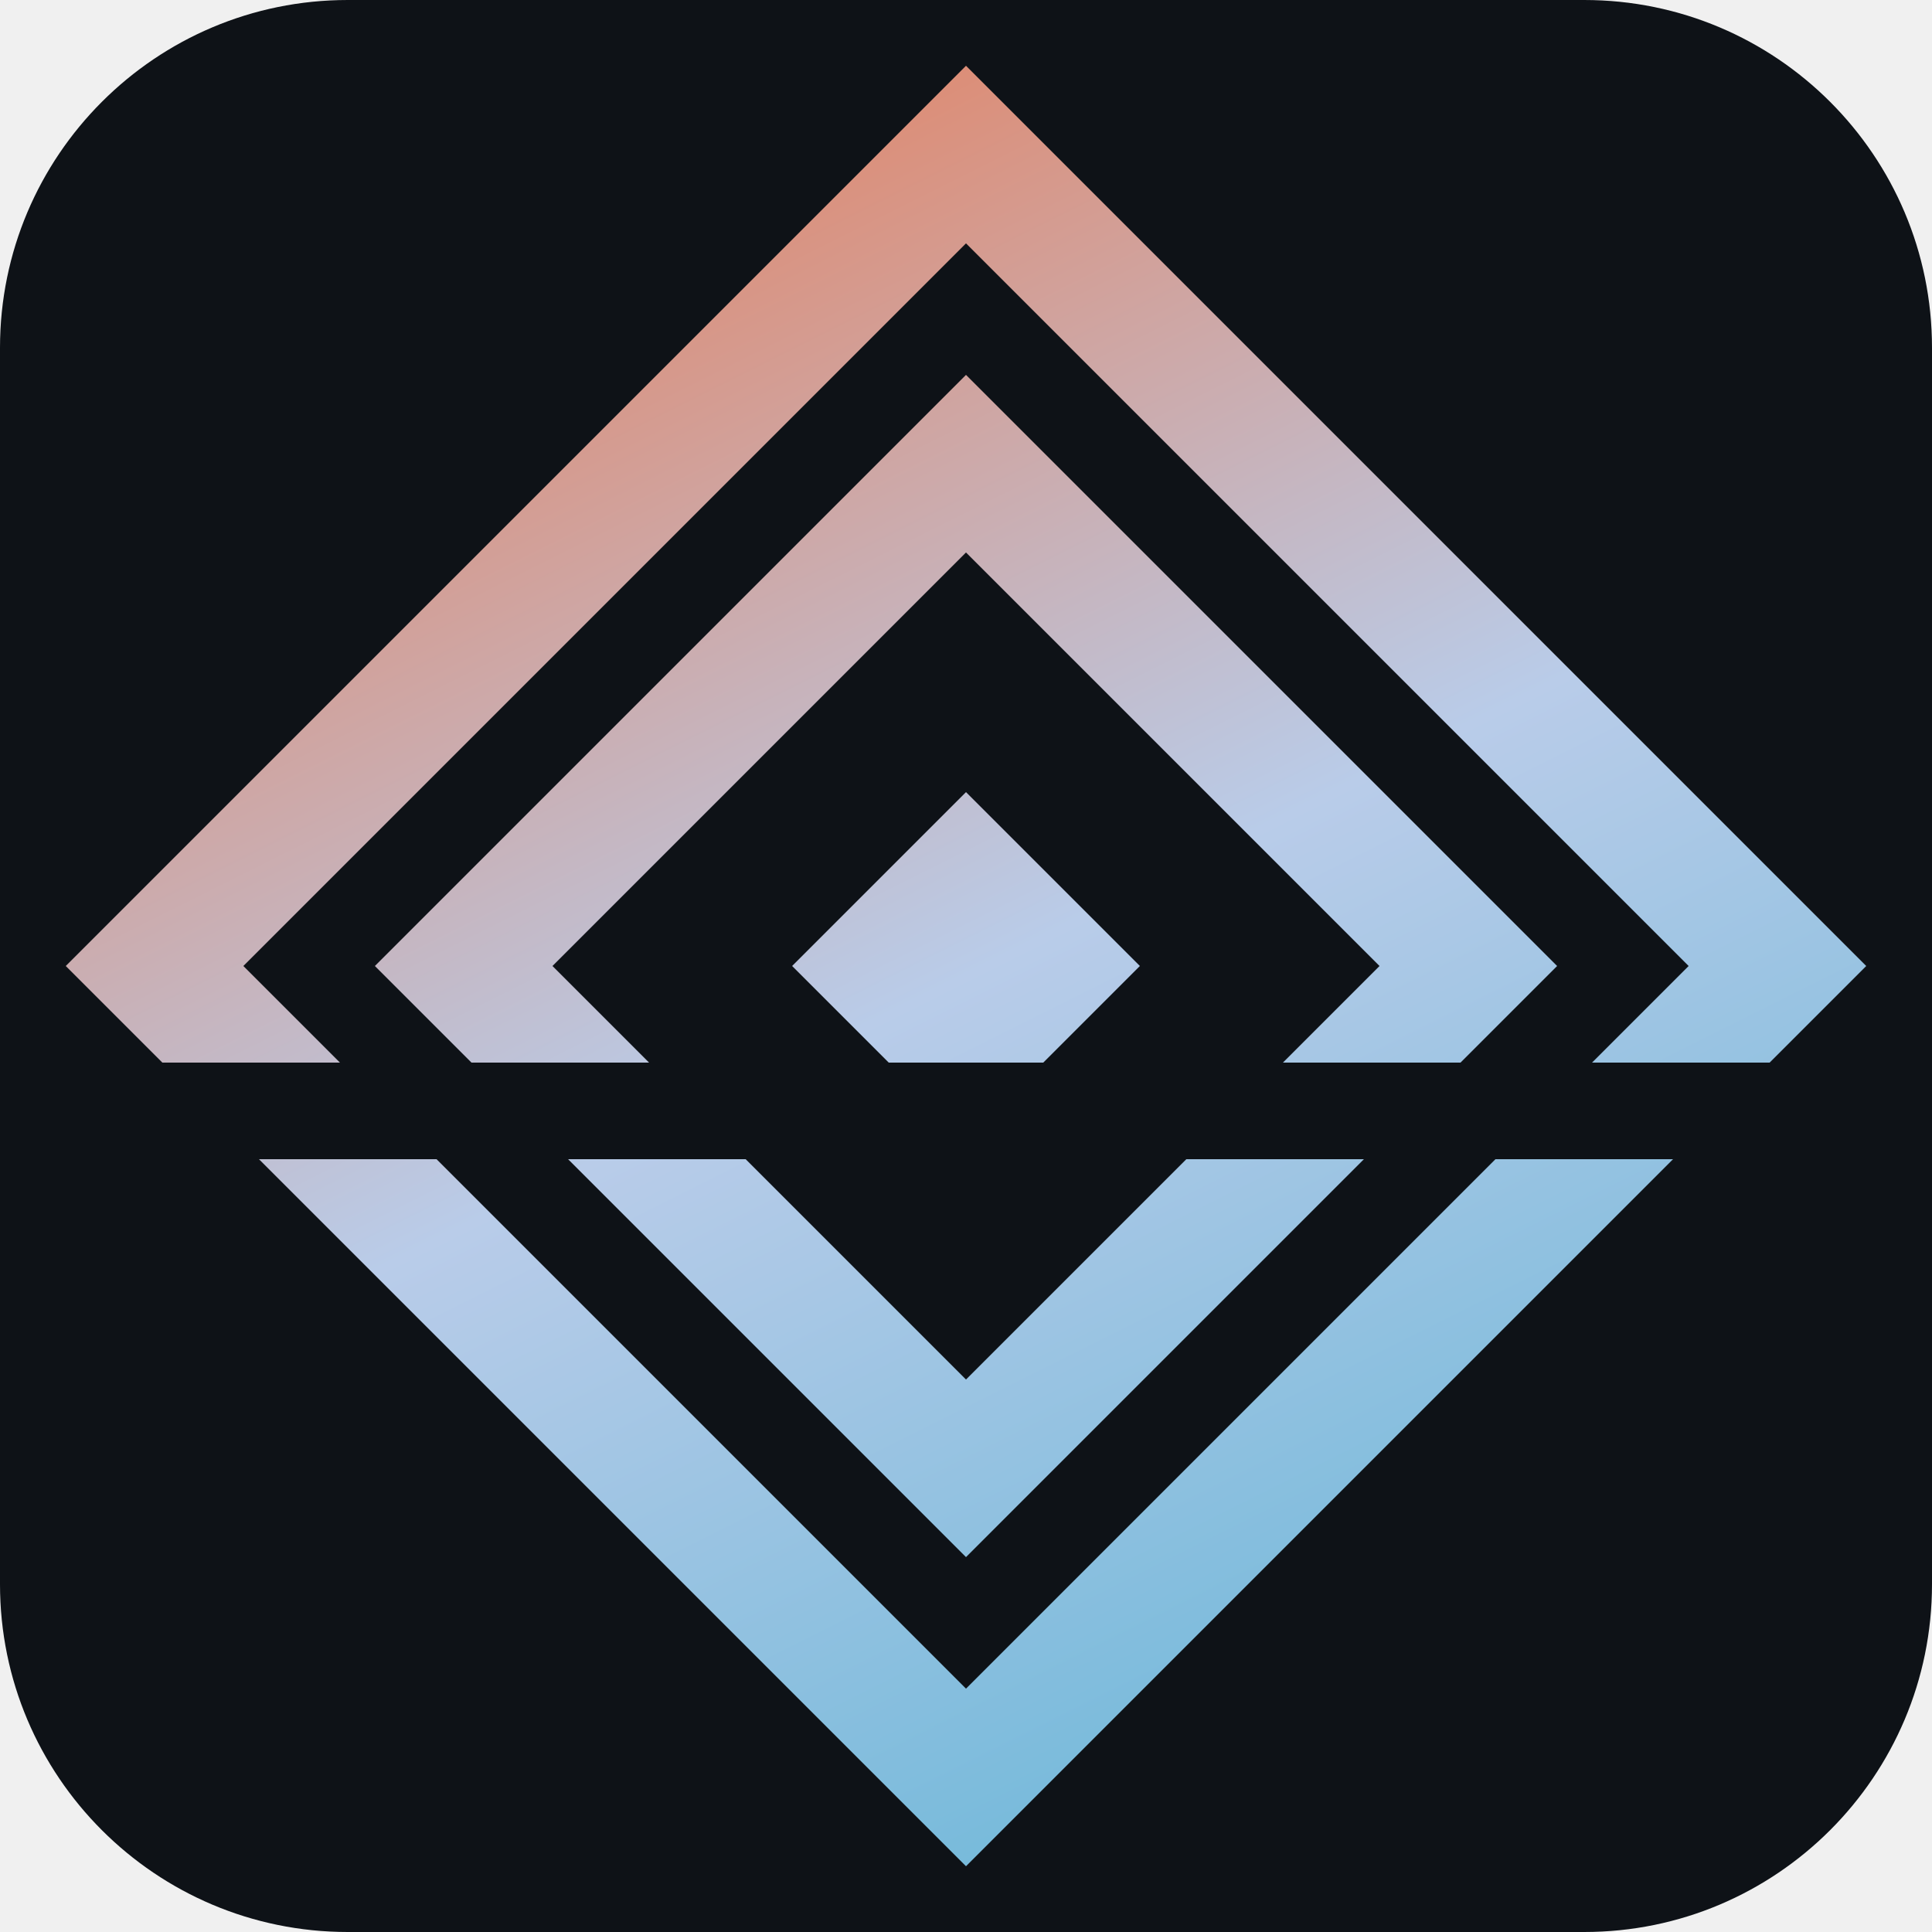
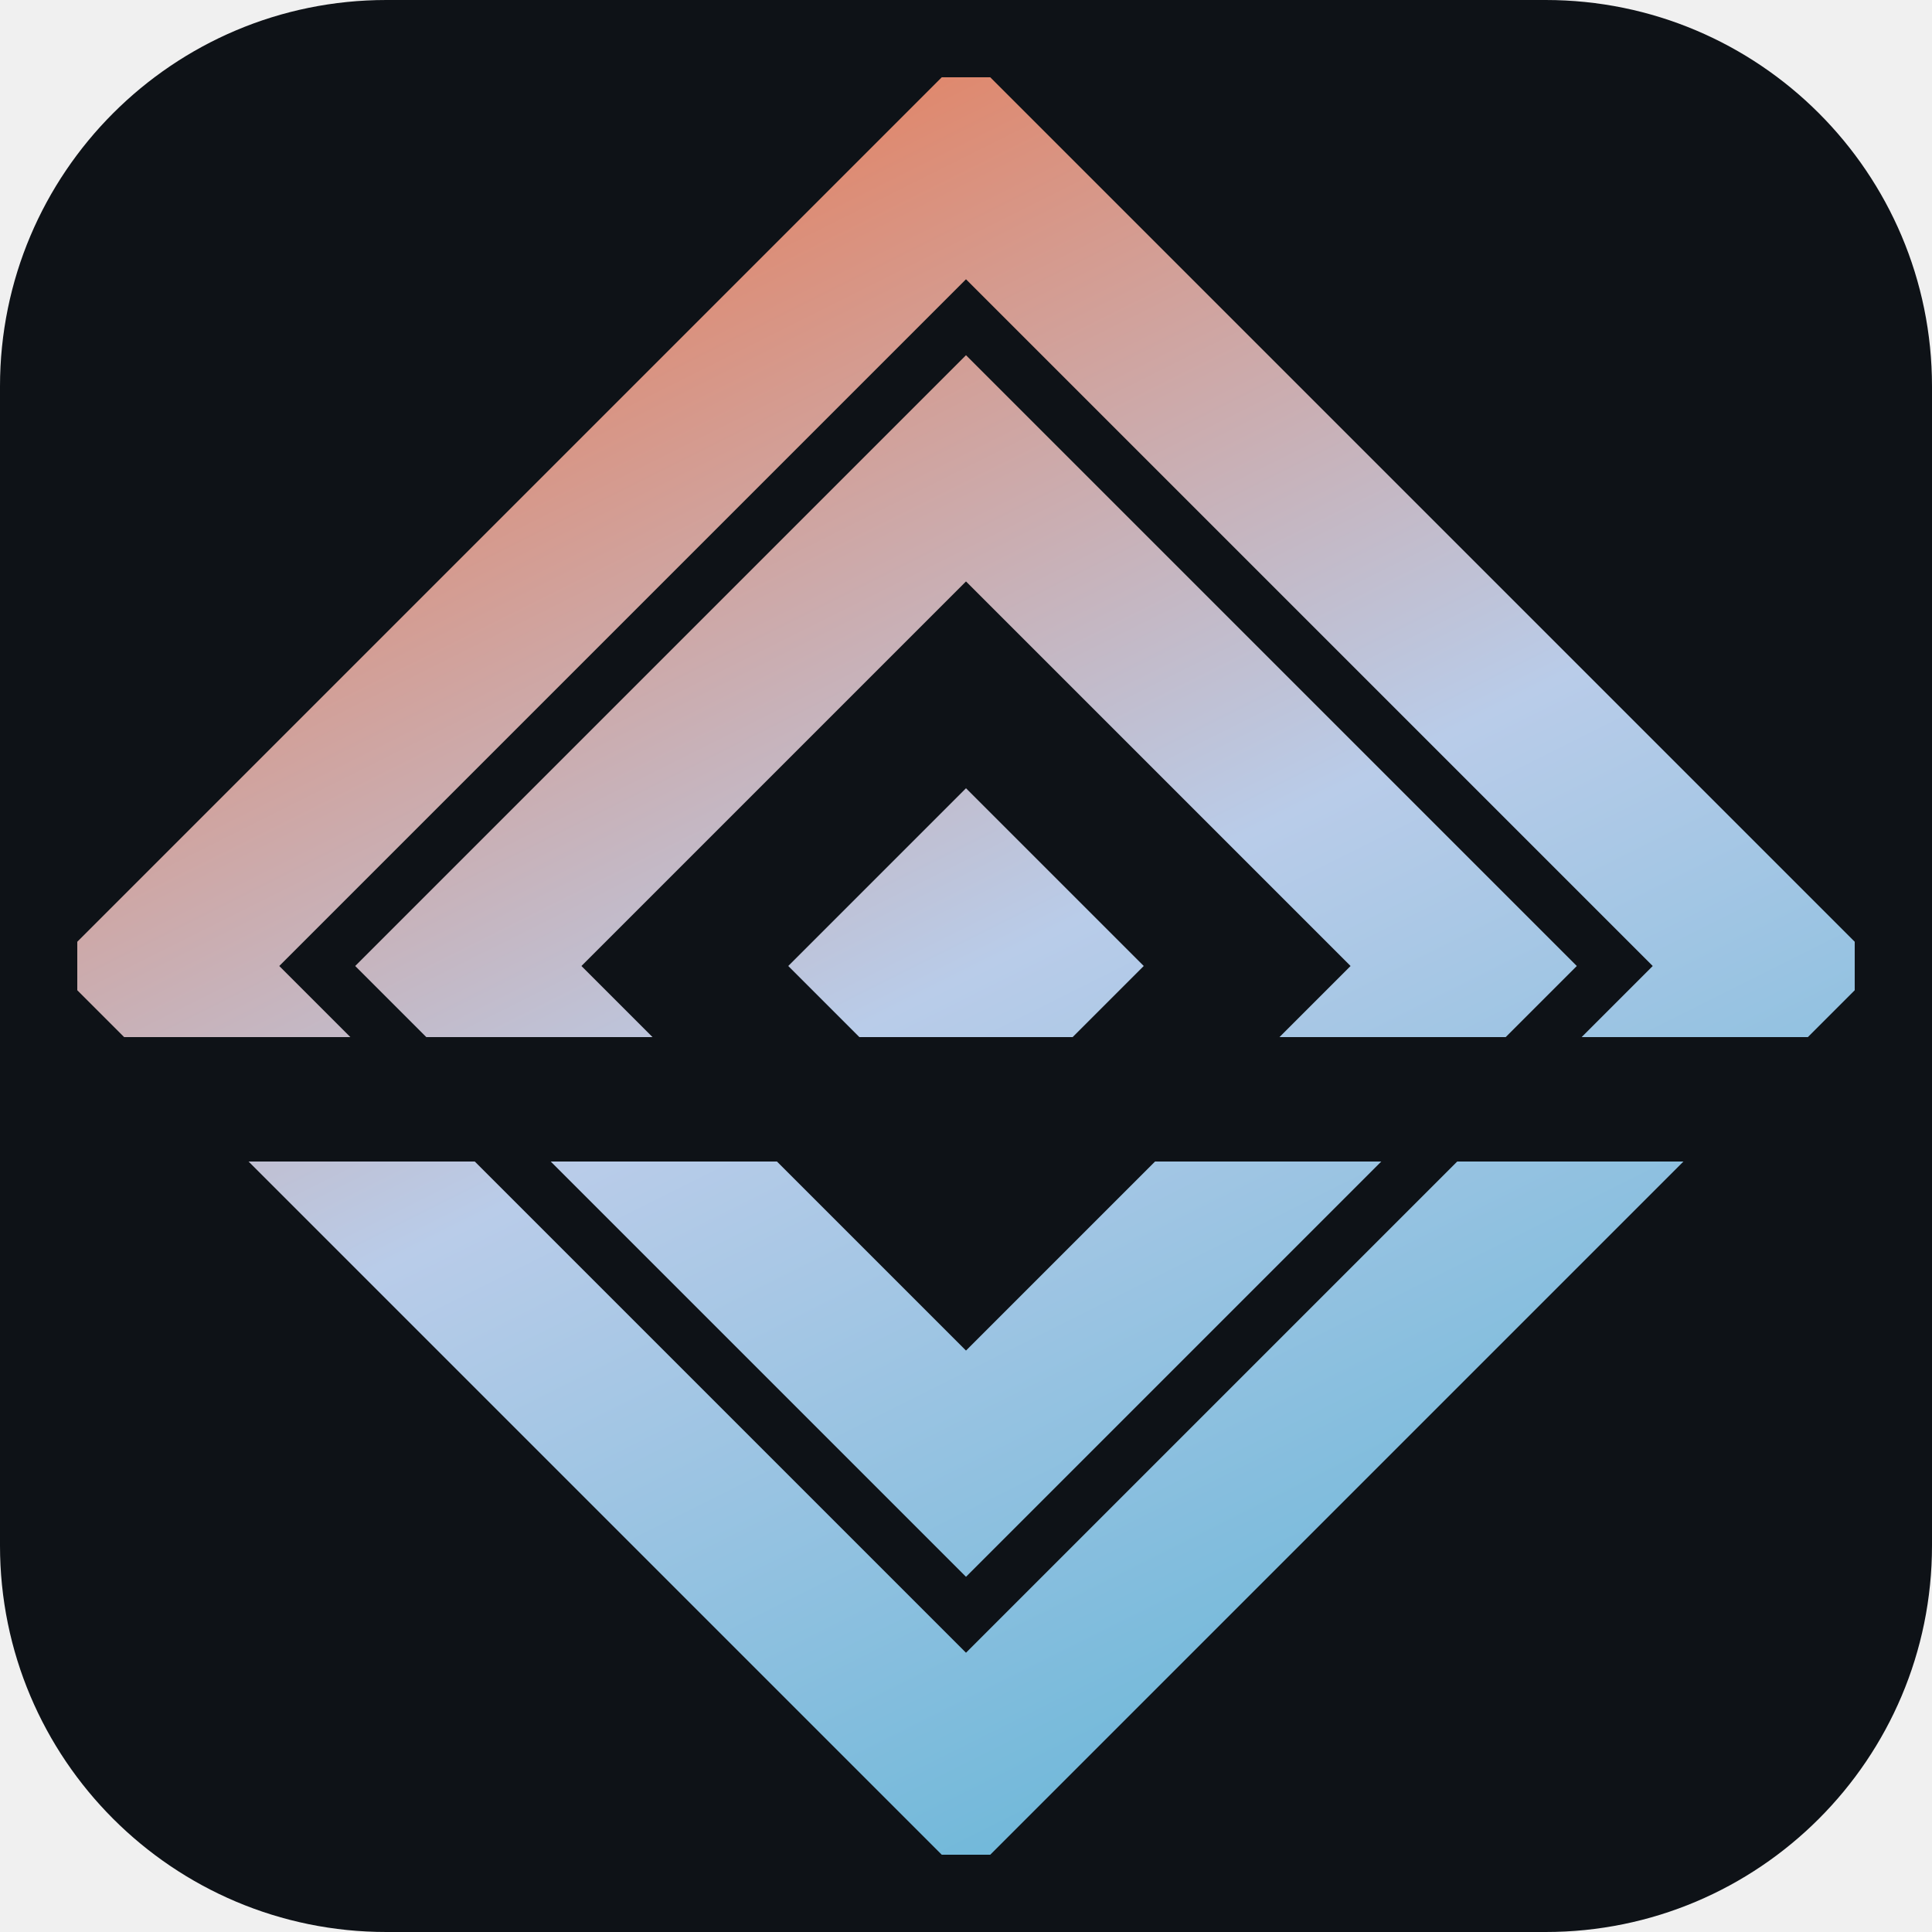
- <svg xmlns="http://www.w3.org/2000/svg" viewBox="0 0 100 100">
+ <svg xmlns="http://www.w3.org/2000/svg" viewBox="0 0 100 100" width="100" height="100">
  <defs>
    <linearGradient id="g" x1="30" y1="8" x2="72" y2="92" gradientUnits="userSpaceOnUse">
      <stop offset="0" stop-color="#E0876B" />
      <stop offset="0.5" stop-color="#B9CCE9" />
      <stop offset="1" stop-color="#6FB8D9" />
    </linearGradient>
-     <mask id="m">
+     <mask id="m" maskUnits="userSpaceOnUse" x="0" y="0" width="100" height="100">
      <rect width="100" height="100" fill="white" />
-       <rect x="0" y="55" width="100" height="5" fill="black" />
+       <rect x="0" y="54" width="100" height="7" fill="black" />
    </mask>
  </defs>
-   <rect width="100" height="100" rx="18" fill="#0E1217" />
-   <g mask="url(#m)" fill="none" stroke="url(#g)" stroke-width="6.5">
-     <path d="M50 8 L92 50 L50 92 L8 50 Z" />
-     <path d="M50 24 L76 50 L50 76 L24 50 Z" />
+   <rect width="100" height="100" rx="20" fill="#0E1217" />
+   <g transform="translate(4 4) scale(0.92)">
+     <g mask="url(#m)">
+       <g fill="none" stroke="url(#g)" stroke-width="9" stroke-linejoin="miter">
+         <path d="M50 5 L95 50 L50 95 L5 50 Z" />
+         <path d="M50 22 L78 50 L50 78 L22 50 Z" />
+       </g>
+       <path d="M50 40 L60 50 L50 60 L40 50 Z" fill="url(#g)" />
+     </g>
  </g>
-   <path d="M50 41 L59 50 L50 59 L41 50 Z" fill="url(#g)" mask="url(#m)" />
</svg>
